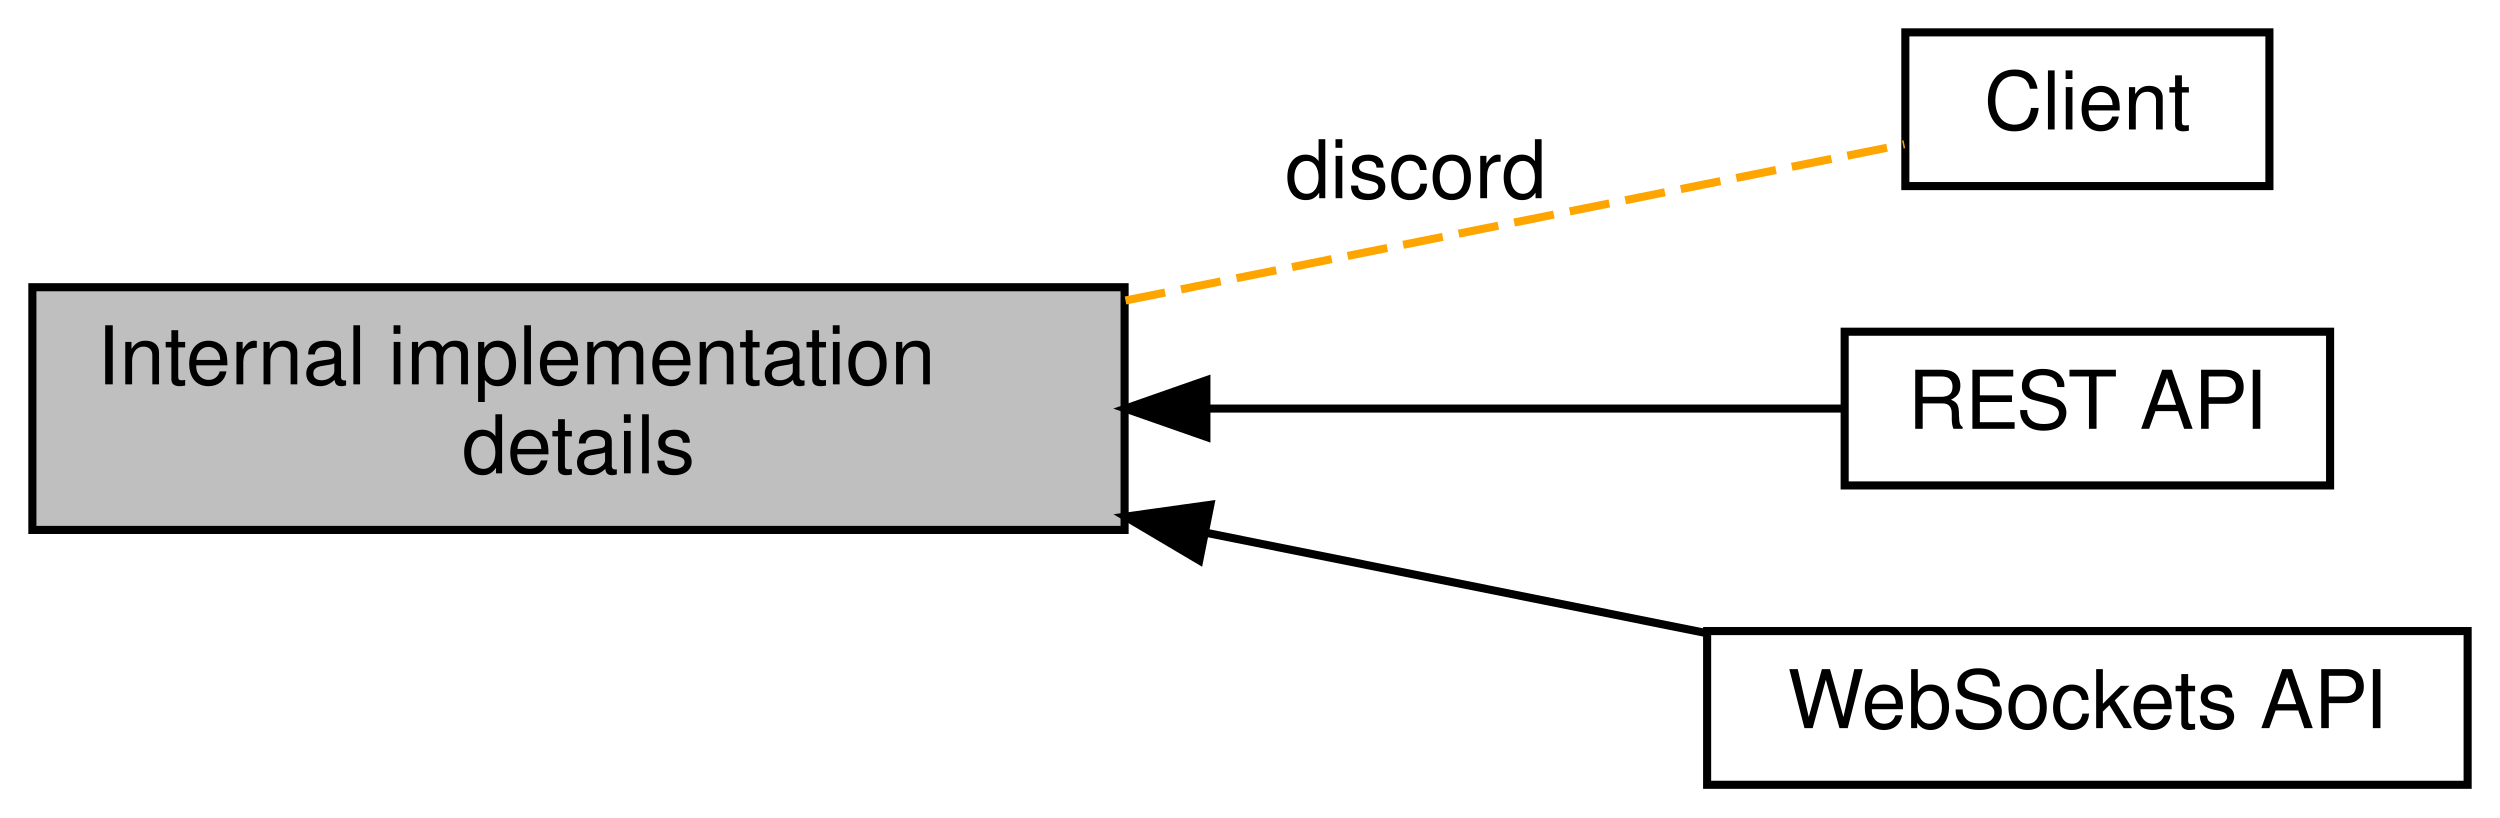
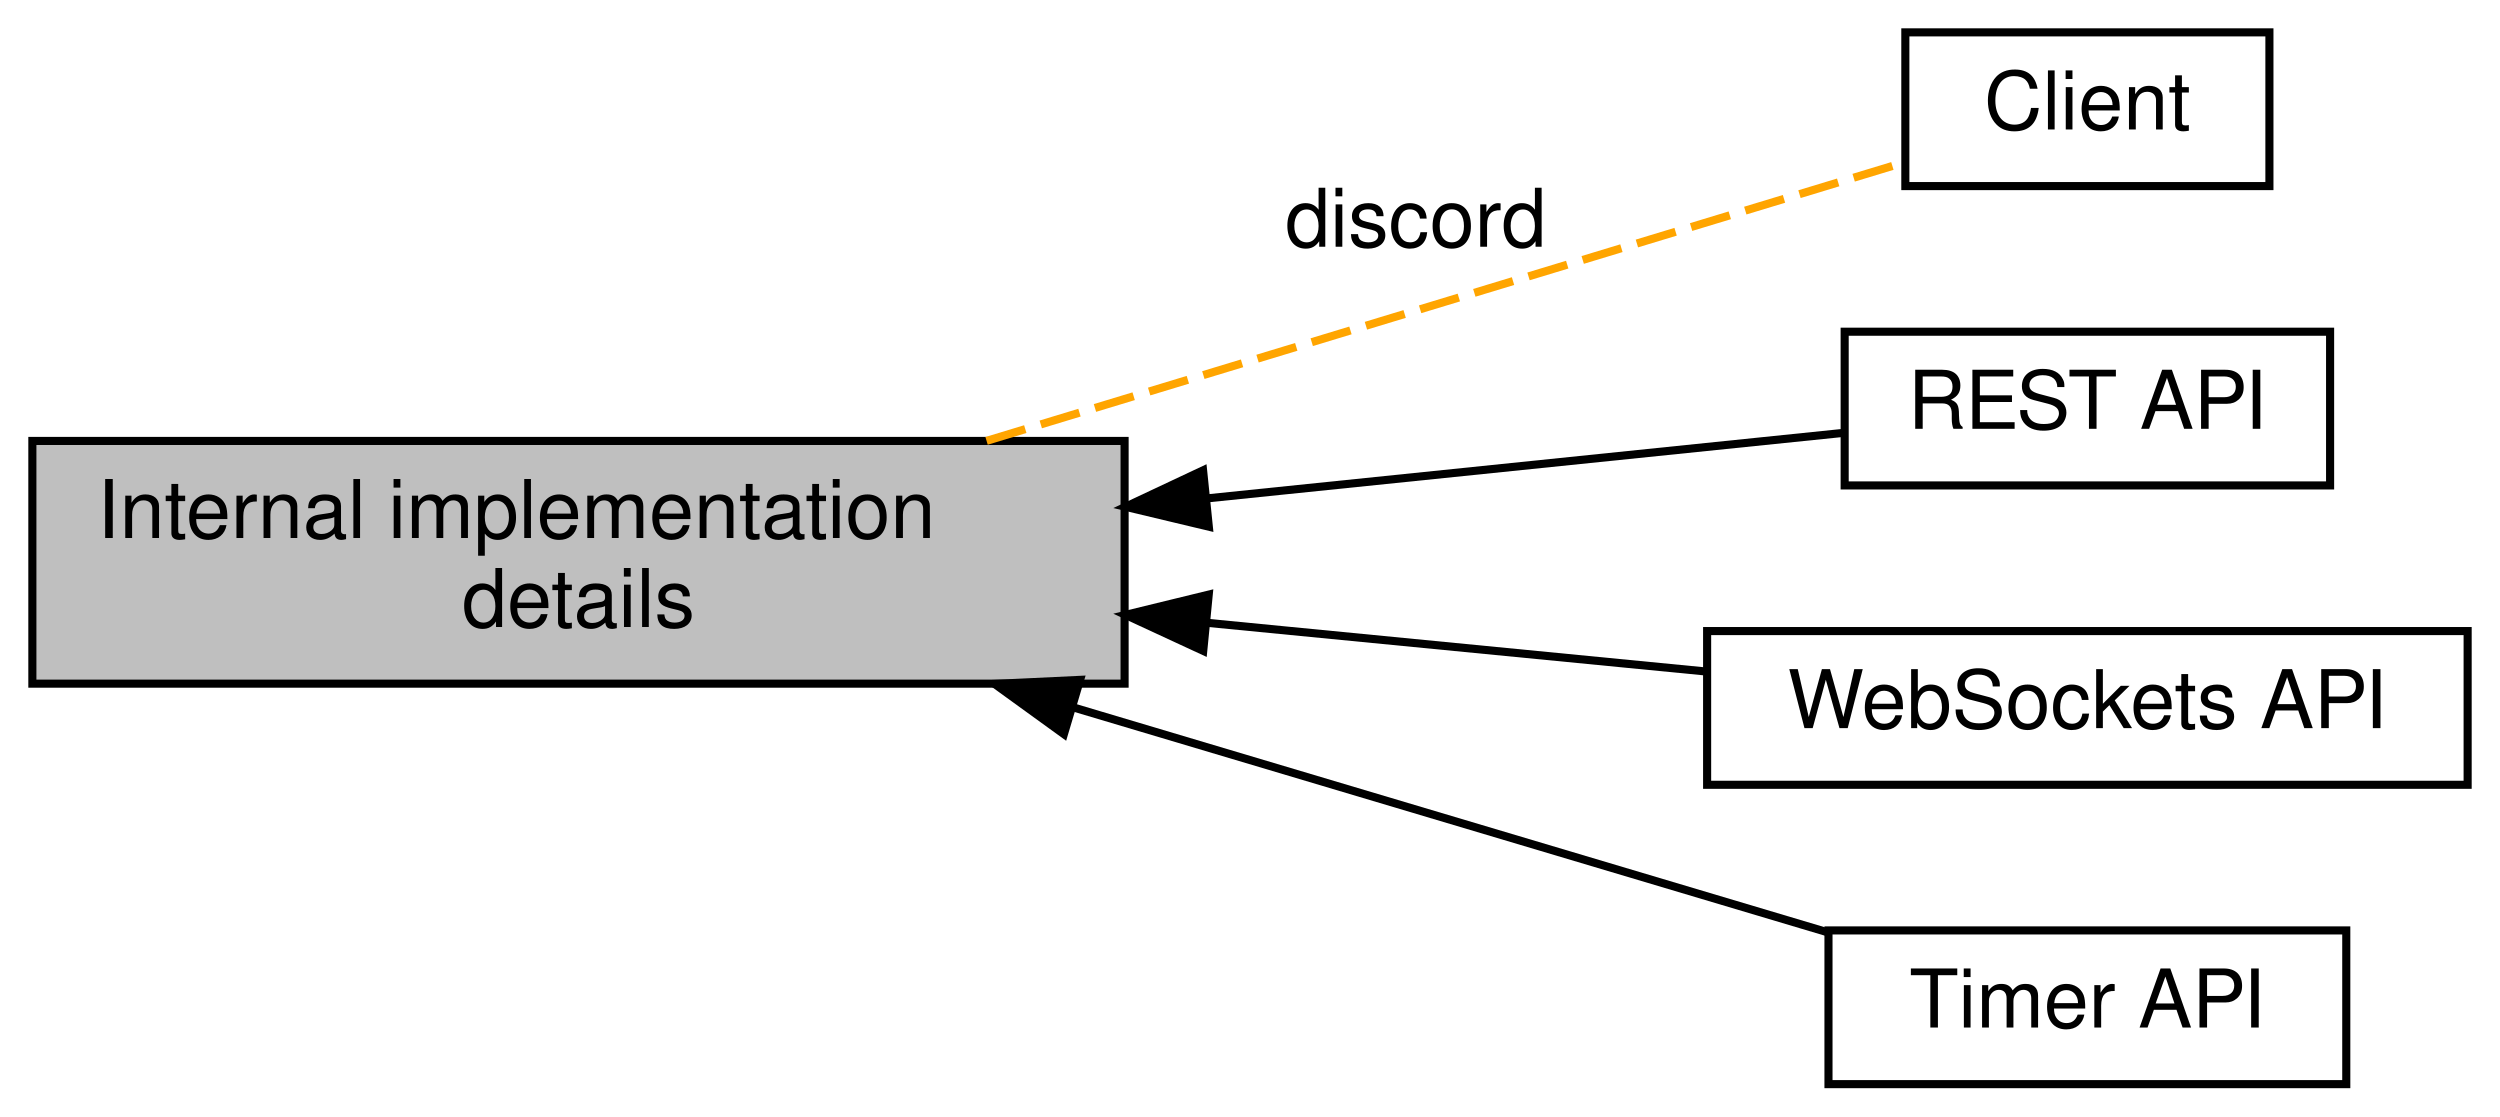
- <svg xmlns="http://www.w3.org/2000/svg" xmlns:xlink="http://www.w3.org/1999/xlink" width="309pt" height="101pt" viewBox="0.00 0.00 309.00 101.00">
-   <g id="graph0" class="graph" transform="scale(1 1) rotate(0) translate(4 97)">
+ <svg xmlns="http://www.w3.org/2000/svg" xmlns:xlink="http://www.w3.org/1999/xlink" width="309pt" height="138pt" viewBox="0.00 0.00 309.00 138.00">
+   <g id="graph0" class="graph" transform="scale(1 1) rotate(0) translate(4 134)">
    <g id="node1" class="node">
      <g id="a_node1">
        <a xlink:href="group__Discord.html" target="_top" xlink:title="Functions and datatypes for the client.">
-           <polygon fill="none" stroke="black" points="276.5,-93 231.5,-93 231.5,-74 276.5,-74 276.5,-93" />
-           <text text-anchor="middle" x="254" y="-81" font-family="Helvetica,sans-Serif" font-size="10.00">Client</text>
+           <polygon fill="none" stroke="black" points="276.5,-130 231.5,-130 231.5,-111 276.5,-111 276.5,-130" />
+           <text text-anchor="middle" x="254" y="-118" font-family="Helvetica,sans-Serif" font-size="10.00">Client</text>
        </a>
      </g>
    </g>
    <g id="node2" class="node">
      <g id="a_node2">
        <a xlink:title="Documentation useful when developing or debugging Concord itself.">
-           <polygon fill="#bfbfbf" stroke="black" points="135,-61.5 0,-61.5 0,-31.5 135,-31.5 135,-61.5" />
-           <text text-anchor="start" x="8" y="-49.5" font-family="Helvetica,sans-Serif" font-size="10.00">Internal implementation</text>
-           <text text-anchor="middle" x="67.5" y="-38.5" font-family="Helvetica,sans-Serif" font-size="10.00"> details</text>
+           <polygon fill="#bfbfbf" stroke="black" points="135,-79.5 0,-79.5 0,-49.5 135,-49.5 135,-79.5" />
+           <text text-anchor="start" x="8" y="-67.5" font-family="Helvetica,sans-Serif" font-size="10.00">Internal implementation</text>
+           <text text-anchor="middle" x="67.5" y="-56.5" font-family="Helvetica,sans-Serif" font-size="10.00"> details</text>
+         </a>
+       </g>
+     </g>
+     <g id="edge4" class="edge">
+       <path fill="none" stroke="orange" stroke-dasharray="5,2" d="M117.94,-79.51C154.87,-90.72 203.57,-105.5 231.26,-113.9" />
+       <text text-anchor="middle" x="171" y="-103.5" font-family="Helvetica,sans-Serif" font-size="10.00">discord</text>
+     </g>
+     <g id="node3" class="node">
+       <g id="a_node3">
+         <a xlink:href="group__DiscordInternalAdapter.html" target="_top" xlink:title="Wrapper to the Discord REST API.">
+           <polygon fill="none" stroke="black" points="284,-93 224,-93 224,-74 284,-74 284,-93" />
+           <text text-anchor="middle" x="254" y="-81" font-family="Helvetica,sans-Serif" font-size="10.00">REST API</text>
+         </a>
+       </g>
+     </g>
+     <g id="edge1" class="edge">
+       <path fill="none" stroke="black" d="M145.19,-72.4C172.85,-75.25 202.42,-78.29 223.59,-80.47" />
+       <polygon fill="black" stroke="black" points="145.41,-68.9 135.11,-71.36 144.7,-75.87 145.41,-68.9" />
+     </g>
+     <g id="node4" class="node">
+       <g id="a_node4">
+         <a xlink:href="group__DiscordInternalGateway.html" target="_top" xlink:title="Wrapper to the Discord Gateway API.">
+           <polygon fill="none" stroke="black" points="301,-56 207,-56 207,-37 301,-37 301,-56" />
+           <text text-anchor="middle" x="254" y="-44" font-family="Helvetica,sans-Serif" font-size="10.00">WebSockets API</text>
+         </a>
+       </g>
+     </g>
+     <g id="edge2" class="edge">
+       <path fill="none" stroke="black" d="M145.3,-57.01C166.27,-54.96 188.33,-52.81 206.99,-50.99" />
+       <polygon fill="black" stroke="black" points="144.72,-53.55 135.11,-58 145.4,-60.51 144.72,-53.55" />
+     </g>
+     <g id="node5" class="node">
+       <g id="a_node5">
+         <a xlink:href="group__DiscordInternalTimer.html" target="_top" xlink:title="Callback scheduling API.">
+           <polygon fill="none" stroke="black" points="286,-19 222,-19 222,0 286,0 286,-19" />
+           <text text-anchor="middle" x="254" y="-7" font-family="Helvetica,sans-Serif" font-size="10.00">Timer API</text>
        </a>
      </g>
    </g>
    <g id="edge3" class="edge">
-       <path fill="none" stroke="orange" stroke-dasharray="5,2" d="M135.11,-59.86C168.96,-66.65 207.83,-74.44 231.38,-79.17" />
-       <text text-anchor="middle" x="171" y="-72.5" font-family="Helvetica,sans-Serif" font-size="10.00">discord</text>
-     </g>
-     <g id="node3" class="node">
-       <g id="a_node3">
-         <a xlink:href="group__DiscordInternalAdapter.html" target="_top" xlink:title="Wrapper to the Discord REST API.">
-           <polygon fill="none" stroke="black" points="284,-56 224,-56 224,-37 284,-37 284,-56" />
-           <text text-anchor="middle" x="254" y="-44" font-family="Helvetica,sans-Serif" font-size="10.00">REST API</text>
-         </a>
-       </g>
-     </g>
-     <g id="edge1" class="edge">
-       <path fill="none" stroke="black" d="M145.19,-46.5C172.85,-46.5 202.42,-46.5 223.59,-46.5" />
-       <polygon fill="black" stroke="black" points="145.11,-43 135.11,-46.5 145.11,-50 145.11,-43" />
-     </g>
-     <g id="node4" class="node">
-       <g id="a_node4">
-         <a xlink:href="group__DiscordInternalGateway.html" target="_top" xlink:title="Wrapper to the Discord Gateway API.">
-           <polygon fill="none" stroke="black" points="301,-19 207,-19 207,0 301,0 301,-19" />
-           <text text-anchor="middle" x="254" y="-7" font-family="Helvetica,sans-Serif" font-size="10.00">WebSockets API</text>
-         </a>
-       </g>
-     </g>
-     <g id="edge2" class="edge">
-       <path fill="none" stroke="black" d="M145.01,-31.16C166.06,-26.93 188.25,-22.49 206.99,-18.73" />
-       <polygon fill="black" stroke="black" points="144.23,-27.74 135.11,-33.14 145.6,-34.61 144.23,-27.74" />
+       <path fill="none" stroke="black" d="M128.78,-46.53C159.82,-37.28 196.37,-26.38 221.75,-18.81" />
+       <polygon fill="black" stroke="black" points="127.5,-43.26 118.92,-49.47 129.5,-49.97 127.5,-43.26" />
    </g>
  </g>
</svg>
